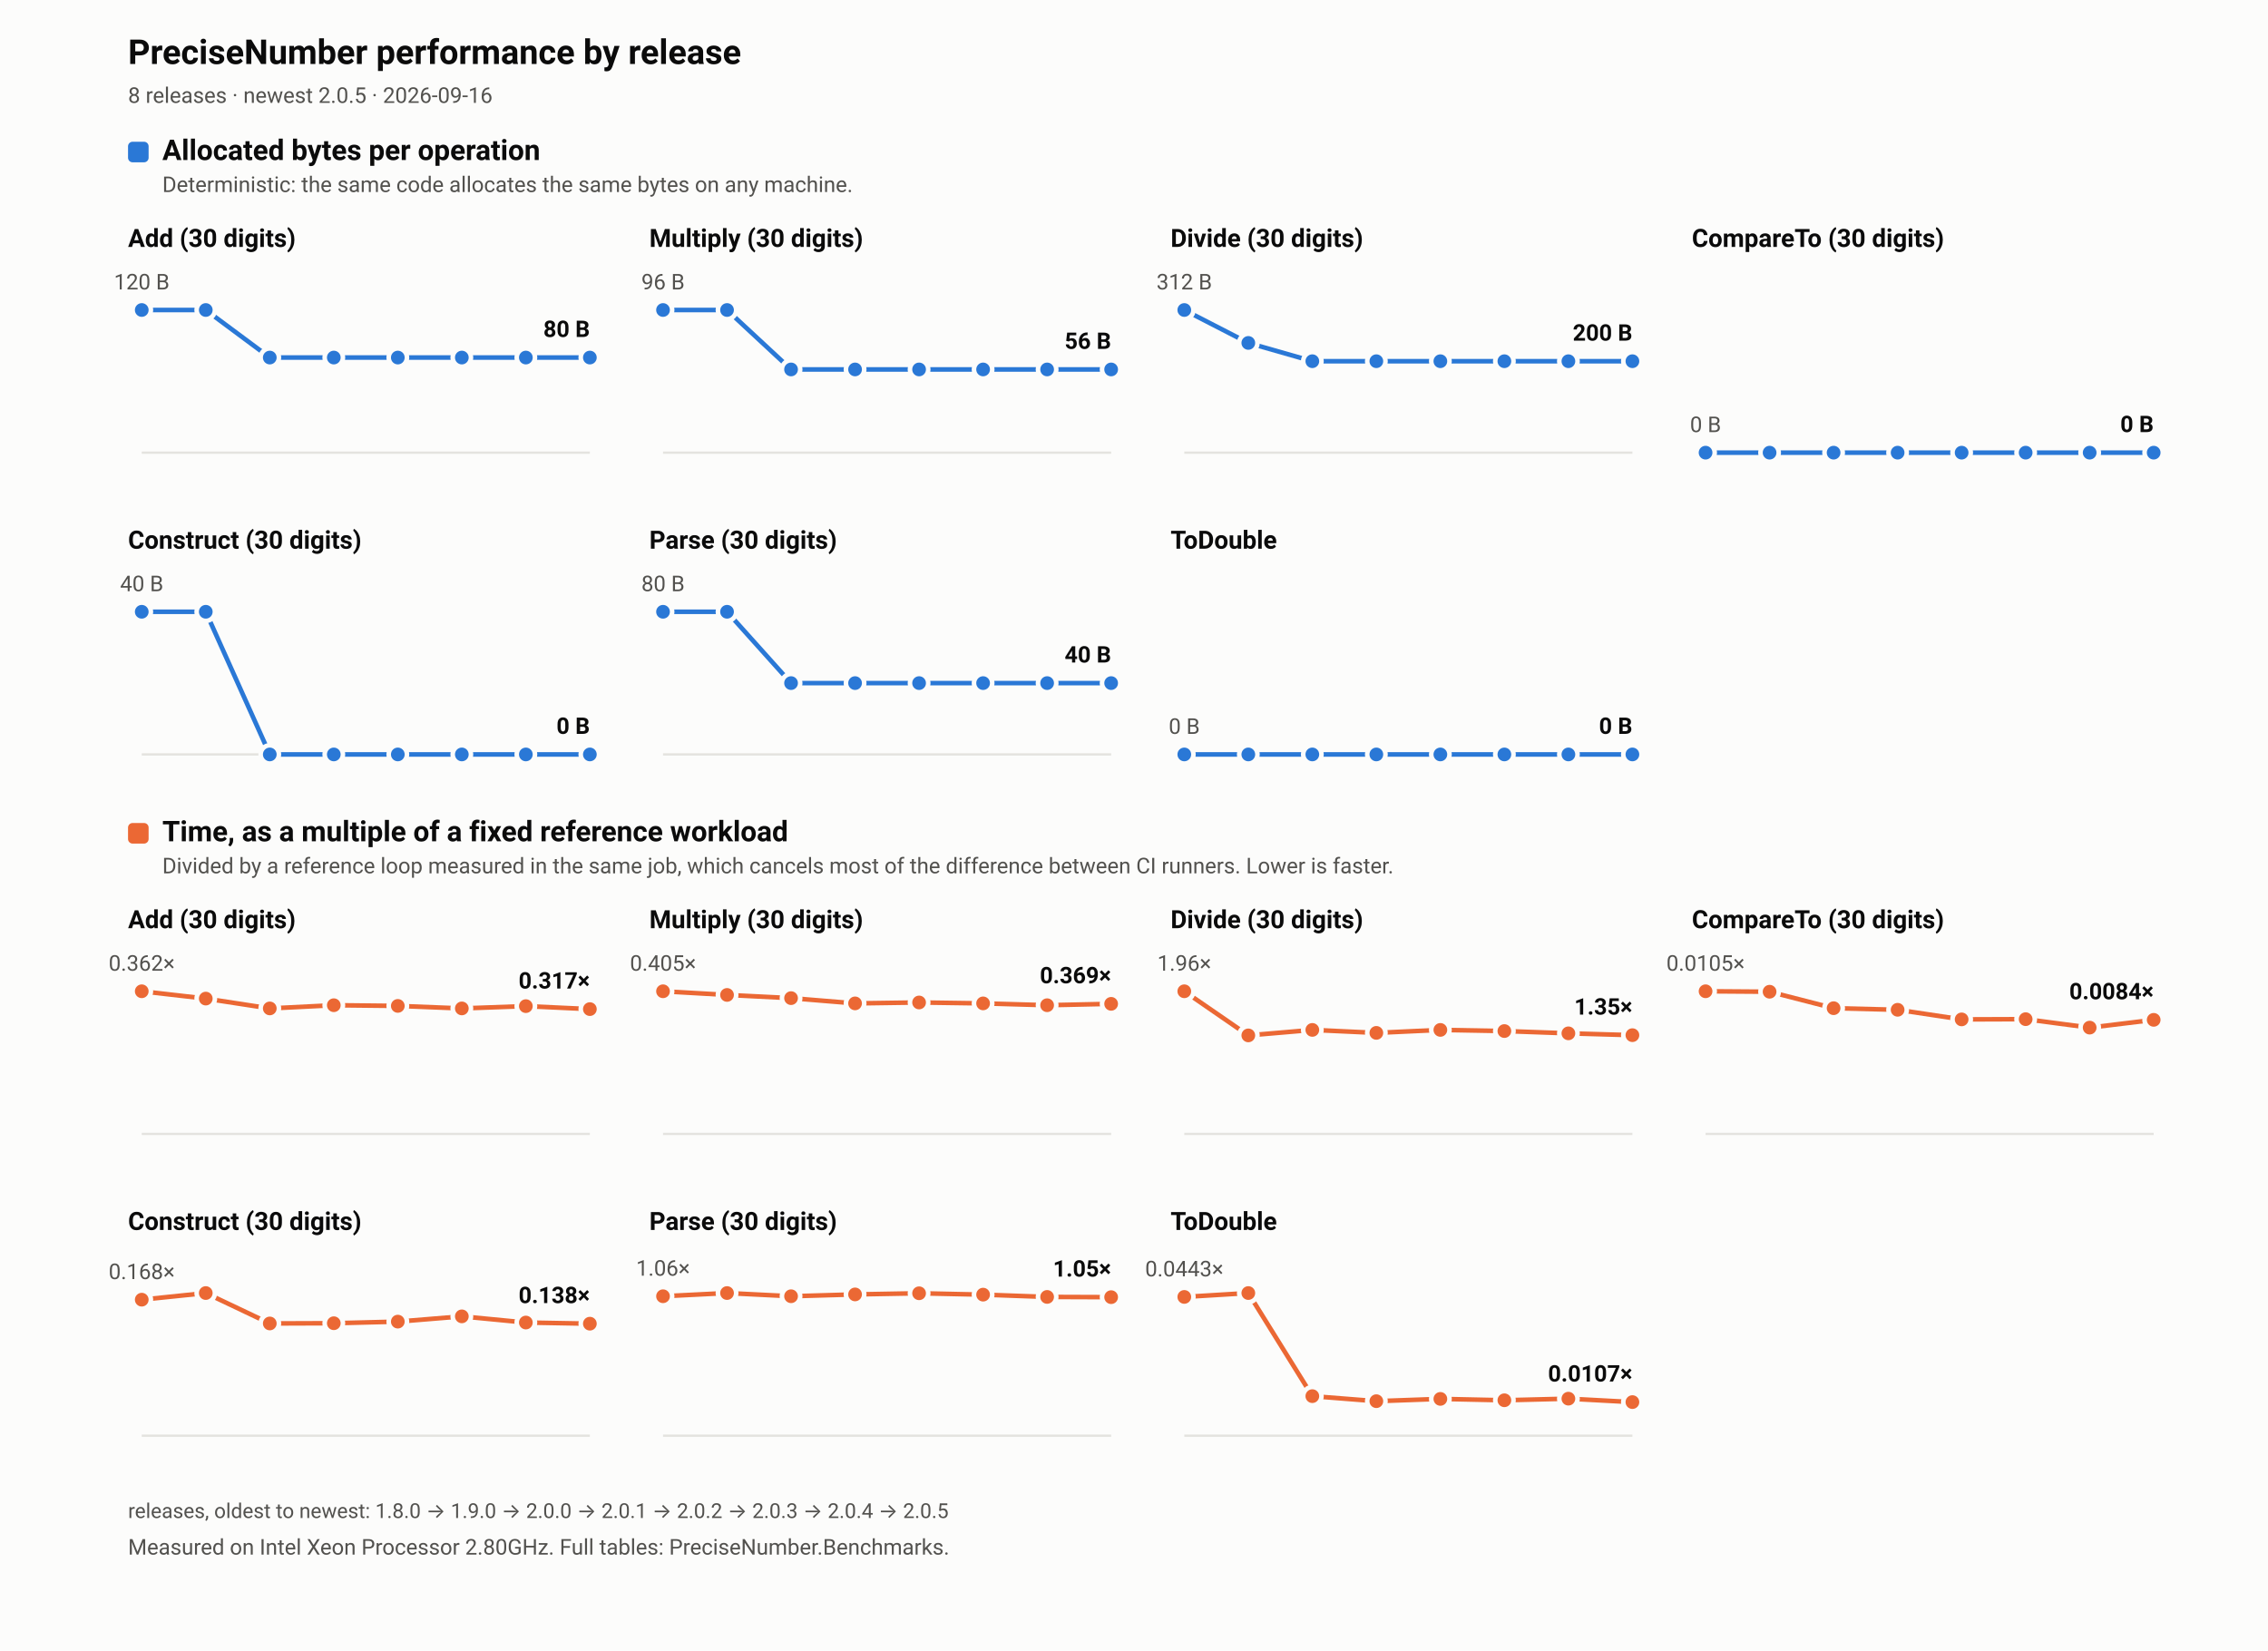
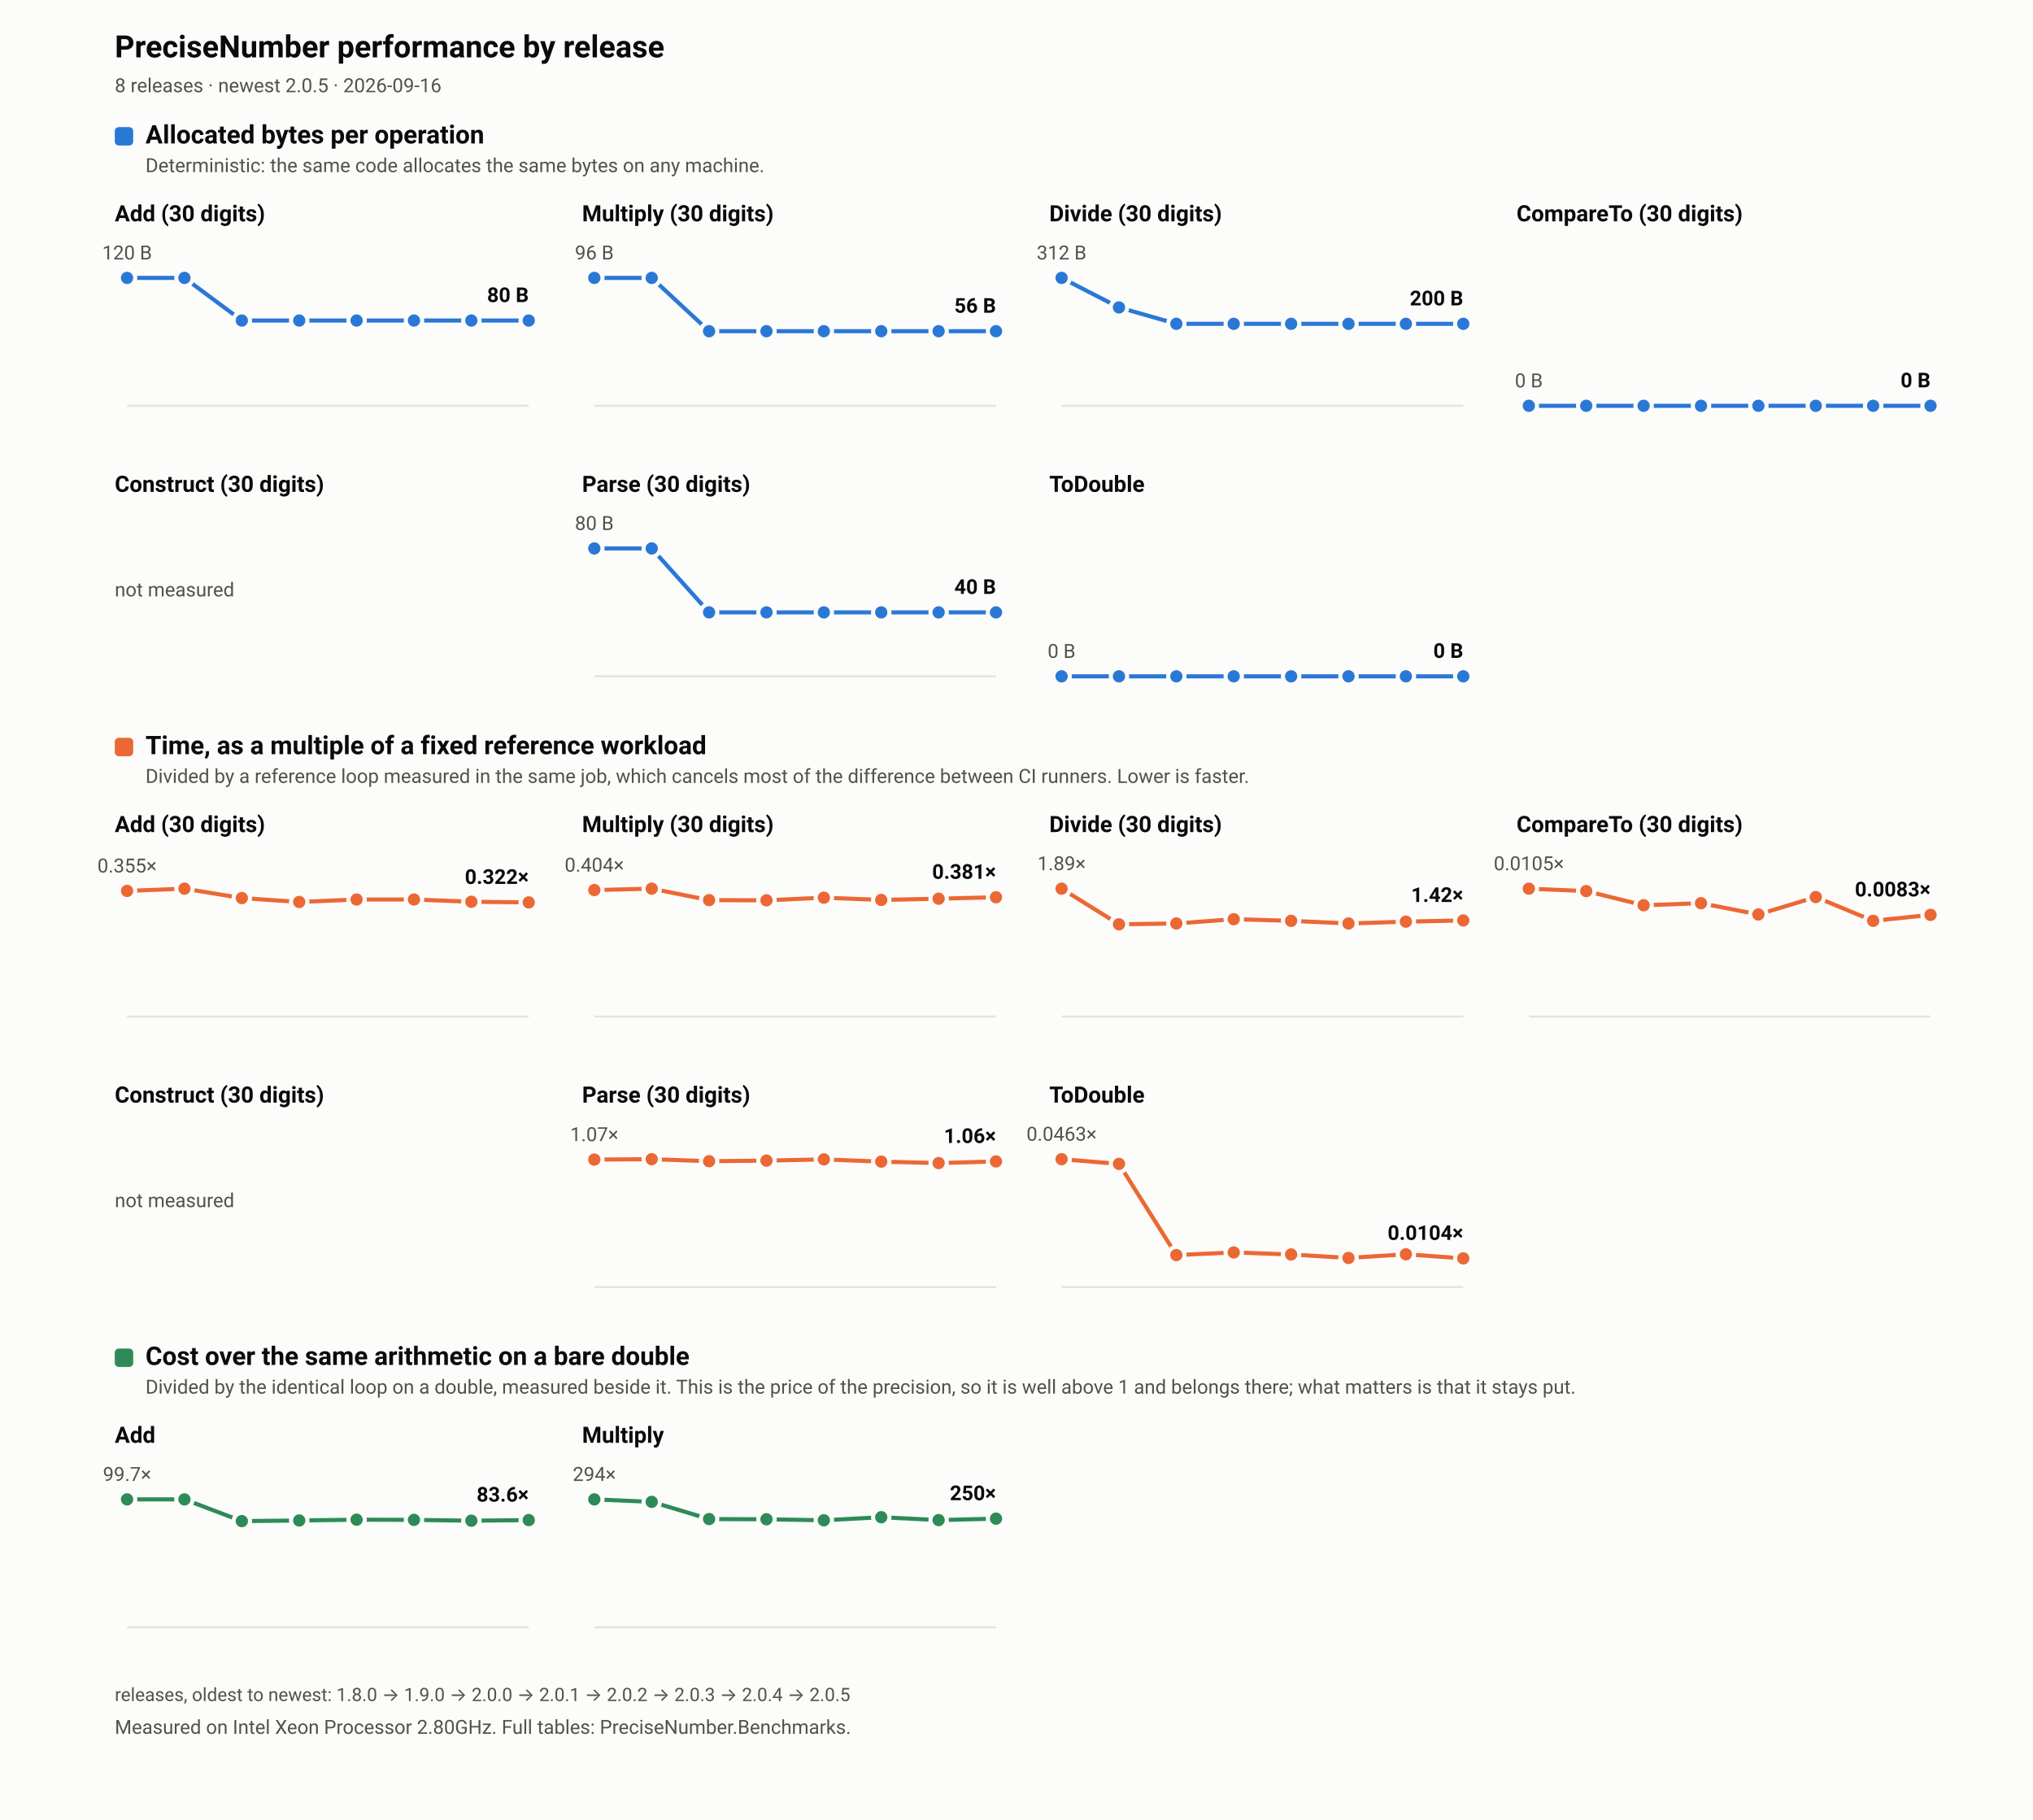
- <svg xmlns="http://www.w3.org/2000/svg" width="992" height="722" viewBox="0 0 992 722" role="img" aria-label="PreciseNumber allocation and relative time per release">
+ <svg xmlns="http://www.w3.org/2000/svg" width="992" height="888" viewBox="0 0 992 888" role="img" aria-label="PreciseNumber allocation and relative time per release">
  <style>
  text { font-family: ui-sans-serif, -apple-system, 'Segoe UI', Roboto, sans-serif; fill: #0b0b0b; }
  .title { font-size: 15px; font-weight: 600; }
  .section { font-size: 12.5px; font-weight: 600; }
  .panel-title { font-size: 11px; font-weight: 600; fill: #0b0b0b; }
  .muted, .muted-value, .caption { font-size: 9.5px; fill: #52514e; }
  .value { font-size: 10px; font-weight: 600; fill: #0b0b0b; }
  .tick { font-size: 9px; fill: #52514e; }
  .axis { stroke: #e4e3df; stroke-width: 1; }
</style>
-   <rect width="992" height="722" fill="#fcfcfb" />
+   <rect width="992" height="888" fill="#fcfcfb" />
  <text x="56" y="28" class="title">PreciseNumber performance by release</text>
  <text x="56" y="45" class="caption">8 releases · newest 2.0.5 · 2026-09-16</text>
  <rect x="56" y="62" width="9" height="9" rx="2" fill="#2a78d6" />
  <text x="71" y="70" class="section">Allocated bytes per operation</text>
  <text x="71" y="84" class="caption">Deterministic: the same code allocates the same bytes on any machine.</text>
  <text x="56" y="108" class="panel-title">Add (30 digits)</text>
  <line x1="62" y1="198.0" x2="258" y2="198.0" class="axis" />
  <polyline points="62.0,135.6 90.0,135.6 118.0,156.4 146.0,156.4 174.0,156.4 202.0,156.4 230.0,156.4 258.0,156.4" fill="none" stroke="#2a78d6" stroke-width="2" stroke-linejoin="round" stroke-linecap="round" />
  <circle cx="62.0" cy="135.6" r="4" fill="#2a78d6" stroke="#fcfcfb" stroke-width="2" />
  <circle cx="90.0" cy="135.6" r="4" fill="#2a78d6" stroke="#fcfcfb" stroke-width="2" />
  <circle cx="118.0" cy="156.4" r="4" fill="#2a78d6" stroke="#fcfcfb" stroke-width="2" />
  <circle cx="146.0" cy="156.4" r="4" fill="#2a78d6" stroke="#fcfcfb" stroke-width="2" />
  <circle cx="174.0" cy="156.4" r="4" fill="#2a78d6" stroke="#fcfcfb" stroke-width="2" />
  <circle cx="202.0" cy="156.4" r="4" fill="#2a78d6" stroke="#fcfcfb" stroke-width="2" />
  <circle cx="230.0" cy="156.4" r="4" fill="#2a78d6" stroke="#fcfcfb" stroke-width="2" />
  <circle cx="258.0" cy="156.4" r="4" fill="#2a78d6" stroke="#fcfcfb" stroke-width="2" />
  <text x="258.0" y="147.4" class="value" text-anchor="end">80 B</text>
  <text x="62.0" y="126.6" class="muted-value" text-anchor="middle">120 B</text>
  <text x="284" y="108" class="panel-title">Multiply (30 digits)</text>
  <line x1="290" y1="198.0" x2="486" y2="198.0" class="axis" />
  <polyline points="290.0,135.6 318.0,135.6 346.0,161.6 374.0,161.6 402.0,161.6 430.0,161.6 458.0,161.6 486.0,161.6" fill="none" stroke="#2a78d6" stroke-width="2" stroke-linejoin="round" stroke-linecap="round" />
  <circle cx="290.0" cy="135.6" r="4" fill="#2a78d6" stroke="#fcfcfb" stroke-width="2" />
  <circle cx="318.0" cy="135.6" r="4" fill="#2a78d6" stroke="#fcfcfb" stroke-width="2" />
  <circle cx="346.0" cy="161.6" r="4" fill="#2a78d6" stroke="#fcfcfb" stroke-width="2" />
  <circle cx="374.0" cy="161.6" r="4" fill="#2a78d6" stroke="#fcfcfb" stroke-width="2" />
  <circle cx="402.0" cy="161.6" r="4" fill="#2a78d6" stroke="#fcfcfb" stroke-width="2" />
  <circle cx="430.0" cy="161.6" r="4" fill="#2a78d6" stroke="#fcfcfb" stroke-width="2" />
  <circle cx="458.0" cy="161.6" r="4" fill="#2a78d6" stroke="#fcfcfb" stroke-width="2" />
  <circle cx="486.0" cy="161.6" r="4" fill="#2a78d6" stroke="#fcfcfb" stroke-width="2" />
  <text x="486.0" y="152.6" class="value" text-anchor="end">56 B</text>
  <text x="290.0" y="126.6" class="muted-value" text-anchor="middle">96 B</text>
  <text x="512" y="108" class="panel-title">Divide (30 digits)</text>
  <line x1="518" y1="198.0" x2="714" y2="198.0" class="axis" />
  <polyline points="518.0,135.6 546.0,150.0 574.0,158.0 602.0,158.0 630.0,158.0 658.0,158.0 686.0,158.0 714.0,158.0" fill="none" stroke="#2a78d6" stroke-width="2" stroke-linejoin="round" stroke-linecap="round" />
  <circle cx="518.0" cy="135.6" r="4" fill="#2a78d6" stroke="#fcfcfb" stroke-width="2" />
  <circle cx="546.0" cy="150.0" r="4" fill="#2a78d6" stroke="#fcfcfb" stroke-width="2" />
  <circle cx="574.0" cy="158.0" r="4" fill="#2a78d6" stroke="#fcfcfb" stroke-width="2" />
  <circle cx="602.0" cy="158.0" r="4" fill="#2a78d6" stroke="#fcfcfb" stroke-width="2" />
  <circle cx="630.0" cy="158.0" r="4" fill="#2a78d6" stroke="#fcfcfb" stroke-width="2" />
  <circle cx="658.0" cy="158.0" r="4" fill="#2a78d6" stroke="#fcfcfb" stroke-width="2" />
  <circle cx="686.0" cy="158.0" r="4" fill="#2a78d6" stroke="#fcfcfb" stroke-width="2" />
  <circle cx="714.0" cy="158.0" r="4" fill="#2a78d6" stroke="#fcfcfb" stroke-width="2" />
  <text x="714.0" y="149.0" class="value" text-anchor="end">200 B</text>
  <text x="518.0" y="126.6" class="muted-value" text-anchor="middle">312 B</text>
  <text x="740" y="108" class="panel-title">CompareTo (30 digits)</text>
  <line x1="746" y1="198.0" x2="942" y2="198.0" class="axis" />
  <polyline points="746.0,198.0 774.0,198.0 802.0,198.0 830.0,198.0 858.0,198.0 886.0,198.0 914.0,198.0 942.0,198.0" fill="none" stroke="#2a78d6" stroke-width="2" stroke-linejoin="round" stroke-linecap="round" />
  <circle cx="746.0" cy="198.0" r="4" fill="#2a78d6" stroke="#fcfcfb" stroke-width="2" />
  <circle cx="774.0" cy="198.0" r="4" fill="#2a78d6" stroke="#fcfcfb" stroke-width="2" />
  <circle cx="802.0" cy="198.0" r="4" fill="#2a78d6" stroke="#fcfcfb" stroke-width="2" />
  <circle cx="830.0" cy="198.0" r="4" fill="#2a78d6" stroke="#fcfcfb" stroke-width="2" />
  <circle cx="858.0" cy="198.0" r="4" fill="#2a78d6" stroke="#fcfcfb" stroke-width="2" />
  <circle cx="886.0" cy="198.0" r="4" fill="#2a78d6" stroke="#fcfcfb" stroke-width="2" />
  <circle cx="914.0" cy="198.0" r="4" fill="#2a78d6" stroke="#fcfcfb" stroke-width="2" />
  <circle cx="942.0" cy="198.0" r="4" fill="#2a78d6" stroke="#fcfcfb" stroke-width="2" />
  <text x="942.0" y="189.0" class="value" text-anchor="end">0 B</text>
  <text x="746.0" y="189.0" class="muted-value" text-anchor="middle">0 B</text>
  <text x="56" y="240" class="panel-title">Construct (30 digits)</text>
-   <line x1="62" y1="330.0" x2="258" y2="330.0" class="axis" />
-   <polyline points="62.0,267.6 90.0,267.6 118.0,330.0 146.0,330.0 174.0,330.0 202.0,330.0 230.0,330.0 258.0,330.0" fill="none" stroke="#2a78d6" stroke-width="2" stroke-linejoin="round" stroke-linecap="round" />
-   <circle cx="62.0" cy="267.6" r="4" fill="#2a78d6" stroke="#fcfcfb" stroke-width="2" />
-   <circle cx="90.0" cy="267.6" r="4" fill="#2a78d6" stroke="#fcfcfb" stroke-width="2" />
-   <circle cx="118.0" cy="330.0" r="4" fill="#2a78d6" stroke="#fcfcfb" stroke-width="2" />
-   <circle cx="146.0" cy="330.0" r="4" fill="#2a78d6" stroke="#fcfcfb" stroke-width="2" />
-   <circle cx="174.0" cy="330.0" r="4" fill="#2a78d6" stroke="#fcfcfb" stroke-width="2" />
-   <circle cx="202.0" cy="330.0" r="4" fill="#2a78d6" stroke="#fcfcfb" stroke-width="2" />
-   <circle cx="230.0" cy="330.0" r="4" fill="#2a78d6" stroke="#fcfcfb" stroke-width="2" />
-   <circle cx="258.0" cy="330.0" r="4" fill="#2a78d6" stroke="#fcfcfb" stroke-width="2" />
-   <text x="258.0" y="321.0" class="value" text-anchor="end">0 B</text>
-   <text x="62.0" y="258.6" class="muted-value" text-anchor="middle">40 B</text>
+   <text x="56" y="291.0" class="muted">not measured</text>
  <text x="284" y="240" class="panel-title">Parse (30 digits)</text>
  <line x1="290" y1="330.0" x2="486" y2="330.0" class="axis" />
  <polyline points="290.0,267.6 318.0,267.6 346.0,298.8 374.0,298.8 402.0,298.8 430.0,298.8 458.0,298.8 486.0,298.8" fill="none" stroke="#2a78d6" stroke-width="2" stroke-linejoin="round" stroke-linecap="round" />
  <circle cx="290.0" cy="267.6" r="4" fill="#2a78d6" stroke="#fcfcfb" stroke-width="2" />
  <circle cx="318.0" cy="267.6" r="4" fill="#2a78d6" stroke="#fcfcfb" stroke-width="2" />
  <circle cx="346.0" cy="298.8" r="4" fill="#2a78d6" stroke="#fcfcfb" stroke-width="2" />
  <circle cx="374.0" cy="298.8" r="4" fill="#2a78d6" stroke="#fcfcfb" stroke-width="2" />
  <circle cx="402.0" cy="298.8" r="4" fill="#2a78d6" stroke="#fcfcfb" stroke-width="2" />
  <circle cx="430.0" cy="298.8" r="4" fill="#2a78d6" stroke="#fcfcfb" stroke-width="2" />
  <circle cx="458.0" cy="298.8" r="4" fill="#2a78d6" stroke="#fcfcfb" stroke-width="2" />
  <circle cx="486.0" cy="298.8" r="4" fill="#2a78d6" stroke="#fcfcfb" stroke-width="2" />
  <text x="486.0" y="289.8" class="value" text-anchor="end">40 B</text>
  <text x="290.0" y="258.6" class="muted-value" text-anchor="middle">80 B</text>
  <text x="512" y="240" class="panel-title">ToDouble</text>
  <line x1="518" y1="330.0" x2="714" y2="330.0" class="axis" />
  <polyline points="518.0,330.0 546.0,330.0 574.0,330.0 602.0,330.0 630.0,330.0 658.0,330.0 686.0,330.0 714.0,330.0" fill="none" stroke="#2a78d6" stroke-width="2" stroke-linejoin="round" stroke-linecap="round" />
  <circle cx="518.0" cy="330.0" r="4" fill="#2a78d6" stroke="#fcfcfb" stroke-width="2" />
  <circle cx="546.0" cy="330.0" r="4" fill="#2a78d6" stroke="#fcfcfb" stroke-width="2" />
  <circle cx="574.0" cy="330.0" r="4" fill="#2a78d6" stroke="#fcfcfb" stroke-width="2" />
  <circle cx="602.0" cy="330.0" r="4" fill="#2a78d6" stroke="#fcfcfb" stroke-width="2" />
  <circle cx="630.0" cy="330.0" r="4" fill="#2a78d6" stroke="#fcfcfb" stroke-width="2" />
  <circle cx="658.0" cy="330.0" r="4" fill="#2a78d6" stroke="#fcfcfb" stroke-width="2" />
  <circle cx="686.0" cy="330.0" r="4" fill="#2a78d6" stroke="#fcfcfb" stroke-width="2" />
  <circle cx="714.0" cy="330.0" r="4" fill="#2a78d6" stroke="#fcfcfb" stroke-width="2" />
  <text x="714.0" y="321.0" class="value" text-anchor="end">0 B</text>
  <text x="518.0" y="321.0" class="muted-value" text-anchor="middle">0 B</text>
  <rect x="56" y="360" width="9" height="9" rx="2" fill="#eb6834" />
  <text x="71" y="368" class="section">Time, as a multiple of a fixed reference workload</text>
  <text x="71" y="382" class="caption">Divided by a reference loop measured in the same job, which cancels most of the difference between CI runners. Lower is faster.</text>
  <text x="56" y="406" class="panel-title">Add (30 digits)</text>
  <line x1="62" y1="496.0" x2="258" y2="496.0" class="axis" />
-   <polyline points="62.0,433.6 90.0,436.8 118.0,441.1 146.0,439.7 174.0,440.0 202.0,441.1 230.0,440.1 258.0,441.4" fill="none" stroke="#eb6834" stroke-width="2" stroke-linejoin="round" stroke-linecap="round" />
-   <circle cx="62.0" cy="433.6" r="4" fill="#eb6834" stroke="#fcfcfb" stroke-width="2" />
-   <circle cx="90.0" cy="436.8" r="4" fill="#eb6834" stroke="#fcfcfb" stroke-width="2" />
-   <circle cx="118.0" cy="441.1" r="4" fill="#eb6834" stroke="#fcfcfb" stroke-width="2" />
-   <circle cx="146.0" cy="439.7" r="4" fill="#eb6834" stroke="#fcfcfb" stroke-width="2" />
-   <circle cx="174.0" cy="440.0" r="4" fill="#eb6834" stroke="#fcfcfb" stroke-width="2" />
-   <circle cx="202.0" cy="441.1" r="4" fill="#eb6834" stroke="#fcfcfb" stroke-width="2" />
-   <circle cx="230.0" cy="440.1" r="4" fill="#eb6834" stroke="#fcfcfb" stroke-width="2" />
-   <circle cx="258.0" cy="441.4" r="4" fill="#eb6834" stroke="#fcfcfb" stroke-width="2" />
-   <text x="258.0" y="432.4" class="value" text-anchor="end">0.317×</text>
-   <text x="62.0" y="424.6" class="muted-value" text-anchor="middle">0.362×</text>
+   <polyline points="62.0,434.7 90.0,433.6 118.0,438.2 146.0,440.1 174.0,438.9 202.0,438.9 230.0,440.0 258.0,440.3" fill="none" stroke="#eb6834" stroke-width="2" stroke-linejoin="round" stroke-linecap="round" />
+   <circle cx="62.0" cy="434.7" r="4" fill="#eb6834" stroke="#fcfcfb" stroke-width="2" />
+   <circle cx="90.0" cy="433.6" r="4" fill="#eb6834" stroke="#fcfcfb" stroke-width="2" />
+   <circle cx="118.0" cy="438.2" r="4" fill="#eb6834" stroke="#fcfcfb" stroke-width="2" />
+   <circle cx="146.0" cy="440.1" r="4" fill="#eb6834" stroke="#fcfcfb" stroke-width="2" />
+   <circle cx="174.0" cy="438.9" r="4" fill="#eb6834" stroke="#fcfcfb" stroke-width="2" />
+   <circle cx="202.0" cy="438.9" r="4" fill="#eb6834" stroke="#fcfcfb" stroke-width="2" />
+   <circle cx="230.0" cy="440.0" r="4" fill="#eb6834" stroke="#fcfcfb" stroke-width="2" />
+   <circle cx="258.0" cy="440.3" r="4" fill="#eb6834" stroke="#fcfcfb" stroke-width="2" />
+   <text x="258.0" y="431.3" class="value" text-anchor="end">0.322×</text>
+   <text x="62.0" y="425.7" class="muted-value" text-anchor="middle">0.355×</text>
  <text x="284" y="406" class="panel-title">Multiply (30 digits)</text>
  <line x1="290" y1="496.0" x2="486" y2="496.0" class="axis" />
-   <polyline points="290.0,433.6 318.0,435.2 346.0,436.6 374.0,438.9 402.0,438.5 430.0,438.9 458.0,439.7 486.0,439.1" fill="none" stroke="#eb6834" stroke-width="2" stroke-linejoin="round" stroke-linecap="round" />
-   <circle cx="290.0" cy="433.6" r="4" fill="#eb6834" stroke="#fcfcfb" stroke-width="2" />
-   <circle cx="318.0" cy="435.2" r="4" fill="#eb6834" stroke="#fcfcfb" stroke-width="2" />
-   <circle cx="346.0" cy="436.6" r="4" fill="#eb6834" stroke="#fcfcfb" stroke-width="2" />
-   <circle cx="374.0" cy="438.9" r="4" fill="#eb6834" stroke="#fcfcfb" stroke-width="2" />
-   <circle cx="402.0" cy="438.5" r="4" fill="#eb6834" stroke="#fcfcfb" stroke-width="2" />
-   <circle cx="430.0" cy="438.9" r="4" fill="#eb6834" stroke="#fcfcfb" stroke-width="2" />
-   <circle cx="458.0" cy="439.7" r="4" fill="#eb6834" stroke="#fcfcfb" stroke-width="2" />
-   <circle cx="486.0" cy="439.1" r="4" fill="#eb6834" stroke="#fcfcfb" stroke-width="2" />
-   <text x="486.0" y="430.1" class="value" text-anchor="end">0.369×</text>
-   <text x="290.0" y="424.6" class="muted-value" text-anchor="middle">0.405×</text>
+   <polyline points="290.0,434.3 318.0,433.6 346.0,439.2 374.0,439.3 402.0,438.0 430.0,439.1 458.0,438.5 486.0,437.8" fill="none" stroke="#eb6834" stroke-width="2" stroke-linejoin="round" stroke-linecap="round" />
+   <circle cx="290.0" cy="434.3" r="4" fill="#eb6834" stroke="#fcfcfb" stroke-width="2" />
+   <circle cx="318.0" cy="433.6" r="4" fill="#eb6834" stroke="#fcfcfb" stroke-width="2" />
+   <circle cx="346.0" cy="439.2" r="4" fill="#eb6834" stroke="#fcfcfb" stroke-width="2" />
+   <circle cx="374.0" cy="439.3" r="4" fill="#eb6834" stroke="#fcfcfb" stroke-width="2" />
+   <circle cx="402.0" cy="438.0" r="4" fill="#eb6834" stroke="#fcfcfb" stroke-width="2" />
+   <circle cx="430.0" cy="439.1" r="4" fill="#eb6834" stroke="#fcfcfb" stroke-width="2" />
+   <circle cx="458.0" cy="438.5" r="4" fill="#eb6834" stroke="#fcfcfb" stroke-width="2" />
+   <circle cx="486.0" cy="437.8" r="4" fill="#eb6834" stroke="#fcfcfb" stroke-width="2" />
+   <text x="486.0" y="428.8" class="value" text-anchor="end">0.381×</text>
+   <text x="290.0" y="425.3" class="muted-value" text-anchor="middle">0.404×</text>
  <text x="512" y="406" class="panel-title">Divide (30 digits)</text>
  <line x1="518" y1="496.0" x2="714" y2="496.0" class="axis" />
-   <polyline points="518.0,433.6 546.0,452.9 574.0,450.5 602.0,451.8 630.0,450.5 658.0,451.0 686.0,452.0 714.0,452.8" fill="none" stroke="#eb6834" stroke-width="2" stroke-linejoin="round" stroke-linecap="round" />
+   <polyline points="518.0,433.6 546.0,451.0 574.0,450.6 602.0,448.5 630.0,449.3 658.0,450.6 686.0,449.7 714.0,449.1" fill="none" stroke="#eb6834" stroke-width="2" stroke-linejoin="round" stroke-linecap="round" />
  <circle cx="518.0" cy="433.6" r="4" fill="#eb6834" stroke="#fcfcfb" stroke-width="2" />
-   <circle cx="546.0" cy="452.9" r="4" fill="#eb6834" stroke="#fcfcfb" stroke-width="2" />
-   <circle cx="574.0" cy="450.5" r="4" fill="#eb6834" stroke="#fcfcfb" stroke-width="2" />
-   <circle cx="602.0" cy="451.8" r="4" fill="#eb6834" stroke="#fcfcfb" stroke-width="2" />
-   <circle cx="630.0" cy="450.5" r="4" fill="#eb6834" stroke="#fcfcfb" stroke-width="2" />
-   <circle cx="658.0" cy="451.0" r="4" fill="#eb6834" stroke="#fcfcfb" stroke-width="2" />
-   <circle cx="686.0" cy="452.0" r="4" fill="#eb6834" stroke="#fcfcfb" stroke-width="2" />
-   <circle cx="714.0" cy="452.8" r="4" fill="#eb6834" stroke="#fcfcfb" stroke-width="2" />
-   <text x="714.0" y="443.8" class="value" text-anchor="end">1.35×</text>
-   <text x="518.0" y="424.6" class="muted-value" text-anchor="middle">1.96×</text>
+   <circle cx="546.0" cy="451.0" r="4" fill="#eb6834" stroke="#fcfcfb" stroke-width="2" />
+   <circle cx="574.0" cy="450.6" r="4" fill="#eb6834" stroke="#fcfcfb" stroke-width="2" />
+   <circle cx="602.0" cy="448.5" r="4" fill="#eb6834" stroke="#fcfcfb" stroke-width="2" />
+   <circle cx="630.0" cy="449.3" r="4" fill="#eb6834" stroke="#fcfcfb" stroke-width="2" />
+   <circle cx="658.0" cy="450.6" r="4" fill="#eb6834" stroke="#fcfcfb" stroke-width="2" />
+   <circle cx="686.0" cy="449.7" r="4" fill="#eb6834" stroke="#fcfcfb" stroke-width="2" />
+   <circle cx="714.0" cy="449.1" r="4" fill="#eb6834" stroke="#fcfcfb" stroke-width="2" />
+   <text x="714.0" y="440.1" class="value" text-anchor="end">1.42×</text>
+   <text x="518.0" y="424.6" class="muted-value" text-anchor="middle">1.89×</text>
  <text x="740" y="406" class="panel-title">CompareTo (30 digits)</text>
  <line x1="746" y1="496.0" x2="942" y2="496.0" class="axis" />
-   <polyline points="746.0,433.6 774.0,433.8 802.0,441.0 830.0,441.7 858.0,445.9 886.0,445.8 914.0,449.5 942.0,446.1" fill="none" stroke="#eb6834" stroke-width="2" stroke-linejoin="round" stroke-linecap="round" />
+   <polyline points="746.0,433.6 774.0,434.8 802.0,441.7 830.0,440.7 858.0,446.2 886.0,437.7 914.0,449.3 942.0,446.4" fill="none" stroke="#eb6834" stroke-width="2" stroke-linejoin="round" stroke-linecap="round" />
  <circle cx="746.0" cy="433.6" r="4" fill="#eb6834" stroke="#fcfcfb" stroke-width="2" />
-   <circle cx="774.0" cy="433.8" r="4" fill="#eb6834" stroke="#fcfcfb" stroke-width="2" />
-   <circle cx="802.0" cy="441.0" r="4" fill="#eb6834" stroke="#fcfcfb" stroke-width="2" />
-   <circle cx="830.0" cy="441.7" r="4" fill="#eb6834" stroke="#fcfcfb" stroke-width="2" />
-   <circle cx="858.0" cy="445.9" r="4" fill="#eb6834" stroke="#fcfcfb" stroke-width="2" />
-   <circle cx="886.0" cy="445.8" r="4" fill="#eb6834" stroke="#fcfcfb" stroke-width="2" />
-   <circle cx="914.0" cy="449.5" r="4" fill="#eb6834" stroke="#fcfcfb" stroke-width="2" />
-   <circle cx="942.0" cy="446.1" r="4" fill="#eb6834" stroke="#fcfcfb" stroke-width="2" />
-   <text x="942.0" y="437.1" class="value" text-anchor="end">0.0084×</text>
+   <circle cx="774.0" cy="434.8" r="4" fill="#eb6834" stroke="#fcfcfb" stroke-width="2" />
+   <circle cx="802.0" cy="441.7" r="4" fill="#eb6834" stroke="#fcfcfb" stroke-width="2" />
+   <circle cx="830.0" cy="440.7" r="4" fill="#eb6834" stroke="#fcfcfb" stroke-width="2" />
+   <circle cx="858.0" cy="446.2" r="4" fill="#eb6834" stroke="#fcfcfb" stroke-width="2" />
+   <circle cx="886.0" cy="437.7" r="4" fill="#eb6834" stroke="#fcfcfb" stroke-width="2" />
+   <circle cx="914.0" cy="449.3" r="4" fill="#eb6834" stroke="#fcfcfb" stroke-width="2" />
+   <circle cx="942.0" cy="446.4" r="4" fill="#eb6834" stroke="#fcfcfb" stroke-width="2" />
+   <text x="942.0" y="437.4" class="value" text-anchor="end">0.0083×</text>
  <text x="746.0" y="424.6" class="muted-value" text-anchor="middle">0.0105×</text>
  <text x="56" y="538" class="panel-title">Construct (30 digits)</text>
-   <line x1="62" y1="628.0" x2="258" y2="628.0" class="axis" />
-   <polyline points="62.0,568.5 90.0,565.6 118.0,578.9 146.0,578.8 174.0,578.1 202.0,575.8 230.0,578.5 258.0,579.0" fill="none" stroke="#eb6834" stroke-width="2" stroke-linejoin="round" stroke-linecap="round" />
-   <circle cx="62.0" cy="568.5" r="4" fill="#eb6834" stroke="#fcfcfb" stroke-width="2" />
-   <circle cx="90.0" cy="565.6" r="4" fill="#eb6834" stroke="#fcfcfb" stroke-width="2" />
-   <circle cx="118.0" cy="578.9" r="4" fill="#eb6834" stroke="#fcfcfb" stroke-width="2" />
-   <circle cx="146.0" cy="578.8" r="4" fill="#eb6834" stroke="#fcfcfb" stroke-width="2" />
-   <circle cx="174.0" cy="578.1" r="4" fill="#eb6834" stroke="#fcfcfb" stroke-width="2" />
-   <circle cx="202.0" cy="575.8" r="4" fill="#eb6834" stroke="#fcfcfb" stroke-width="2" />
-   <circle cx="230.0" cy="578.5" r="4" fill="#eb6834" stroke="#fcfcfb" stroke-width="2" />
-   <circle cx="258.0" cy="579.0" r="4" fill="#eb6834" stroke="#fcfcfb" stroke-width="2" />
-   <text x="258.0" y="570.0" class="value" text-anchor="end">0.138×</text>
-   <text x="62.0" y="559.5" class="muted-value" text-anchor="middle">0.168×</text>
+   <text x="56" y="589.0" class="muted">not measured</text>
  <text x="284" y="538" class="panel-title">Parse (30 digits)</text>
  <line x1="290" y1="628.0" x2="486" y2="628.0" class="axis" />
-   <polyline points="290.0,567.0 318.0,565.6 346.0,567.0 374.0,566.2 402.0,565.7 430.0,566.3 458.0,567.3 486.0,567.4" fill="none" stroke="#eb6834" stroke-width="2" stroke-linejoin="round" stroke-linecap="round" />
-   <circle cx="290.0" cy="567.0" r="4" fill="#eb6834" stroke="#fcfcfb" stroke-width="2" />
+   <polyline points="290.0,565.8 318.0,565.6 346.0,566.6 374.0,566.3 402.0,565.7 430.0,566.8 458.0,567.5 486.0,566.7" fill="none" stroke="#eb6834" stroke-width="2" stroke-linejoin="round" stroke-linecap="round" />
+   <circle cx="290.0" cy="565.8" r="4" fill="#eb6834" stroke="#fcfcfb" stroke-width="2" />
  <circle cx="318.0" cy="565.6" r="4" fill="#eb6834" stroke="#fcfcfb" stroke-width="2" />
-   <circle cx="346.0" cy="567.0" r="4" fill="#eb6834" stroke="#fcfcfb" stroke-width="2" />
-   <circle cx="374.0" cy="566.2" r="4" fill="#eb6834" stroke="#fcfcfb" stroke-width="2" />
+   <circle cx="346.0" cy="566.6" r="4" fill="#eb6834" stroke="#fcfcfb" stroke-width="2" />
+   <circle cx="374.0" cy="566.3" r="4" fill="#eb6834" stroke="#fcfcfb" stroke-width="2" />
  <circle cx="402.0" cy="565.7" r="4" fill="#eb6834" stroke="#fcfcfb" stroke-width="2" />
-   <circle cx="430.0" cy="566.3" r="4" fill="#eb6834" stroke="#fcfcfb" stroke-width="2" />
-   <circle cx="458.0" cy="567.3" r="4" fill="#eb6834" stroke="#fcfcfb" stroke-width="2" />
-   <circle cx="486.0" cy="567.4" r="4" fill="#eb6834" stroke="#fcfcfb" stroke-width="2" />
-   <text x="486.0" y="558.4" class="value" text-anchor="end">1.05×</text>
-   <text x="290.0" y="558.0" class="muted-value" text-anchor="middle">1.06×</text>
+   <circle cx="430.0" cy="566.8" r="4" fill="#eb6834" stroke="#fcfcfb" stroke-width="2" />
+   <circle cx="458.0" cy="567.5" r="4" fill="#eb6834" stroke="#fcfcfb" stroke-width="2" />
+   <circle cx="486.0" cy="566.7" r="4" fill="#eb6834" stroke="#fcfcfb" stroke-width="2" />
+   <text x="486.0" y="557.7" class="value" text-anchor="end">1.06×</text>
+   <text x="290.0" y="556.8" class="muted-value" text-anchor="middle">1.07×</text>
  <text x="512" y="538" class="panel-title">ToDouble</text>
  <line x1="518" y1="628.0" x2="714" y2="628.0" class="axis" />
-   <polyline points="518.0,567.3 546.0,565.6 574.0,610.7 602.0,612.9 630.0,611.9 658.0,612.5 686.0,611.8 714.0,613.3" fill="none" stroke="#eb6834" stroke-width="2" stroke-linejoin="round" stroke-linecap="round" />
-   <circle cx="518.0" cy="567.3" r="4" fill="#eb6834" stroke="#fcfcfb" stroke-width="2" />
-   <circle cx="546.0" cy="565.6" r="4" fill="#eb6834" stroke="#fcfcfb" stroke-width="2" />
-   <circle cx="574.0" cy="610.7" r="4" fill="#eb6834" stroke="#fcfcfb" stroke-width="2" />
-   <circle cx="602.0" cy="612.9" r="4" fill="#eb6834" stroke="#fcfcfb" stroke-width="2" />
-   <circle cx="630.0" cy="611.9" r="4" fill="#eb6834" stroke="#fcfcfb" stroke-width="2" />
-   <circle cx="658.0" cy="612.5" r="4" fill="#eb6834" stroke="#fcfcfb" stroke-width="2" />
-   <circle cx="686.0" cy="611.8" r="4" fill="#eb6834" stroke="#fcfcfb" stroke-width="2" />
-   <circle cx="714.0" cy="613.3" r="4" fill="#eb6834" stroke="#fcfcfb" stroke-width="2" />
-   <text x="714.0" y="604.3" class="value" text-anchor="end">0.0107×</text>
-   <text x="518.0" y="558.3" class="muted-value" text-anchor="middle">0.0443×</text>
-   <text x="56" y="664" class="tick">releases, oldest to newest: 1.8.0 → 1.9.0 → 2.0.0 → 2.0.1 → 2.0.2 → 2.0.3 → 2.0.4 → 2.0.5</text>
-   <text x="56" y="680" class="caption">Measured on Intel Xeon Processor 2.80GHz. Full tables: PreciseNumber.Benchmarks.</text>
+   <polyline points="518.0,565.6 546.0,567.9 574.0,612.4 602.0,611.1 630.0,612.1 658.0,613.8 686.0,612.0 714.0,614.0" fill="none" stroke="#eb6834" stroke-width="2" stroke-linejoin="round" stroke-linecap="round" />
+   <circle cx="518.0" cy="565.6" r="4" fill="#eb6834" stroke="#fcfcfb" stroke-width="2" />
+   <circle cx="546.0" cy="567.9" r="4" fill="#eb6834" stroke="#fcfcfb" stroke-width="2" />
+   <circle cx="574.0" cy="612.4" r="4" fill="#eb6834" stroke="#fcfcfb" stroke-width="2" />
+   <circle cx="602.0" cy="611.1" r="4" fill="#eb6834" stroke="#fcfcfb" stroke-width="2" />
+   <circle cx="630.0" cy="612.1" r="4" fill="#eb6834" stroke="#fcfcfb" stroke-width="2" />
+   <circle cx="658.0" cy="613.8" r="4" fill="#eb6834" stroke="#fcfcfb" stroke-width="2" />
+   <circle cx="686.0" cy="612.0" r="4" fill="#eb6834" stroke="#fcfcfb" stroke-width="2" />
+   <circle cx="714.0" cy="614.0" r="4" fill="#eb6834" stroke="#fcfcfb" stroke-width="2" />
+   <text x="714.0" y="605.0" class="value" text-anchor="end">0.0104×</text>
+   <text x="518.0" y="556.6" class="muted-value" text-anchor="middle">0.0463×</text>
+   <rect x="56" y="658" width="9" height="9" rx="2" fill="#2e8b57" />
+   <text x="71" y="666" class="section">Cost over the same arithmetic on a bare double</text>
+   <text x="71" y="680" class="caption">Divided by the identical loop on a double, measured beside it. This is the price of the precision, so it is well above 1 and belongs there; what matters is that it stays put.</text>
+   <text x="56" y="704" class="panel-title">Add</text>
+   <line x1="62" y1="794.0" x2="258" y2="794.0" class="axis" />
+   <polyline points="62.0,731.6 90.0,731.6 118.0,742.2 146.0,741.9 174.0,741.5 202.0,741.6 230.0,742.0 258.0,741.7" fill="none" stroke="#2e8b57" stroke-width="2" stroke-linejoin="round" stroke-linecap="round" />
+   <circle cx="62.0" cy="731.6" r="4" fill="#2e8b57" stroke="#fcfcfb" stroke-width="2" />
+   <circle cx="90.0" cy="731.6" r="4" fill="#2e8b57" stroke="#fcfcfb" stroke-width="2" />
+   <circle cx="118.0" cy="742.2" r="4" fill="#2e8b57" stroke="#fcfcfb" stroke-width="2" />
+   <circle cx="146.0" cy="741.9" r="4" fill="#2e8b57" stroke="#fcfcfb" stroke-width="2" />
+   <circle cx="174.0" cy="741.5" r="4" fill="#2e8b57" stroke="#fcfcfb" stroke-width="2" />
+   <circle cx="202.0" cy="741.6" r="4" fill="#2e8b57" stroke="#fcfcfb" stroke-width="2" />
+   <circle cx="230.0" cy="742.0" r="4" fill="#2e8b57" stroke="#fcfcfb" stroke-width="2" />
+   <circle cx="258.0" cy="741.7" r="4" fill="#2e8b57" stroke="#fcfcfb" stroke-width="2" />
+   <text x="258.0" y="732.7" class="value" text-anchor="end">83.6×</text>
+   <text x="62.0" y="722.6" class="muted-value" text-anchor="middle">99.7×</text>
+   <text x="284" y="704" class="panel-title">Multiply</text>
+   <line x1="290" y1="794.0" x2="486" y2="794.0" class="axis" />
+   <polyline points="290.0,731.6 318.0,732.8 346.0,741.2 374.0,741.3 402.0,741.8 430.0,740.3 458.0,741.7 486.0,741.0" fill="none" stroke="#2e8b57" stroke-width="2" stroke-linejoin="round" stroke-linecap="round" />
+   <circle cx="290.0" cy="731.6" r="4" fill="#2e8b57" stroke="#fcfcfb" stroke-width="2" />
+   <circle cx="318.0" cy="732.8" r="4" fill="#2e8b57" stroke="#fcfcfb" stroke-width="2" />
+   <circle cx="346.0" cy="741.2" r="4" fill="#2e8b57" stroke="#fcfcfb" stroke-width="2" />
+   <circle cx="374.0" cy="741.3" r="4" fill="#2e8b57" stroke="#fcfcfb" stroke-width="2" />
+   <circle cx="402.0" cy="741.8" r="4" fill="#2e8b57" stroke="#fcfcfb" stroke-width="2" />
+   <circle cx="430.0" cy="740.3" r="4" fill="#2e8b57" stroke="#fcfcfb" stroke-width="2" />
+   <circle cx="458.0" cy="741.7" r="4" fill="#2e8b57" stroke="#fcfcfb" stroke-width="2" />
+   <circle cx="486.0" cy="741.0" r="4" fill="#2e8b57" stroke="#fcfcfb" stroke-width="2" />
+   <text x="486.0" y="732.0" class="value" text-anchor="end">250×</text>
+   <text x="290.0" y="722.6" class="muted-value" text-anchor="middle">294×</text>
+   <text x="56" y="830" class="tick">releases, oldest to newest: 1.8.0 → 1.9.0 → 2.0.0 → 2.0.1 → 2.0.2 → 2.0.3 → 2.0.4 → 2.0.5</text>
+   <text x="56" y="846" class="caption">Measured on Intel Xeon Processor 2.80GHz. Full tables: PreciseNumber.Benchmarks.</text>
</svg>
